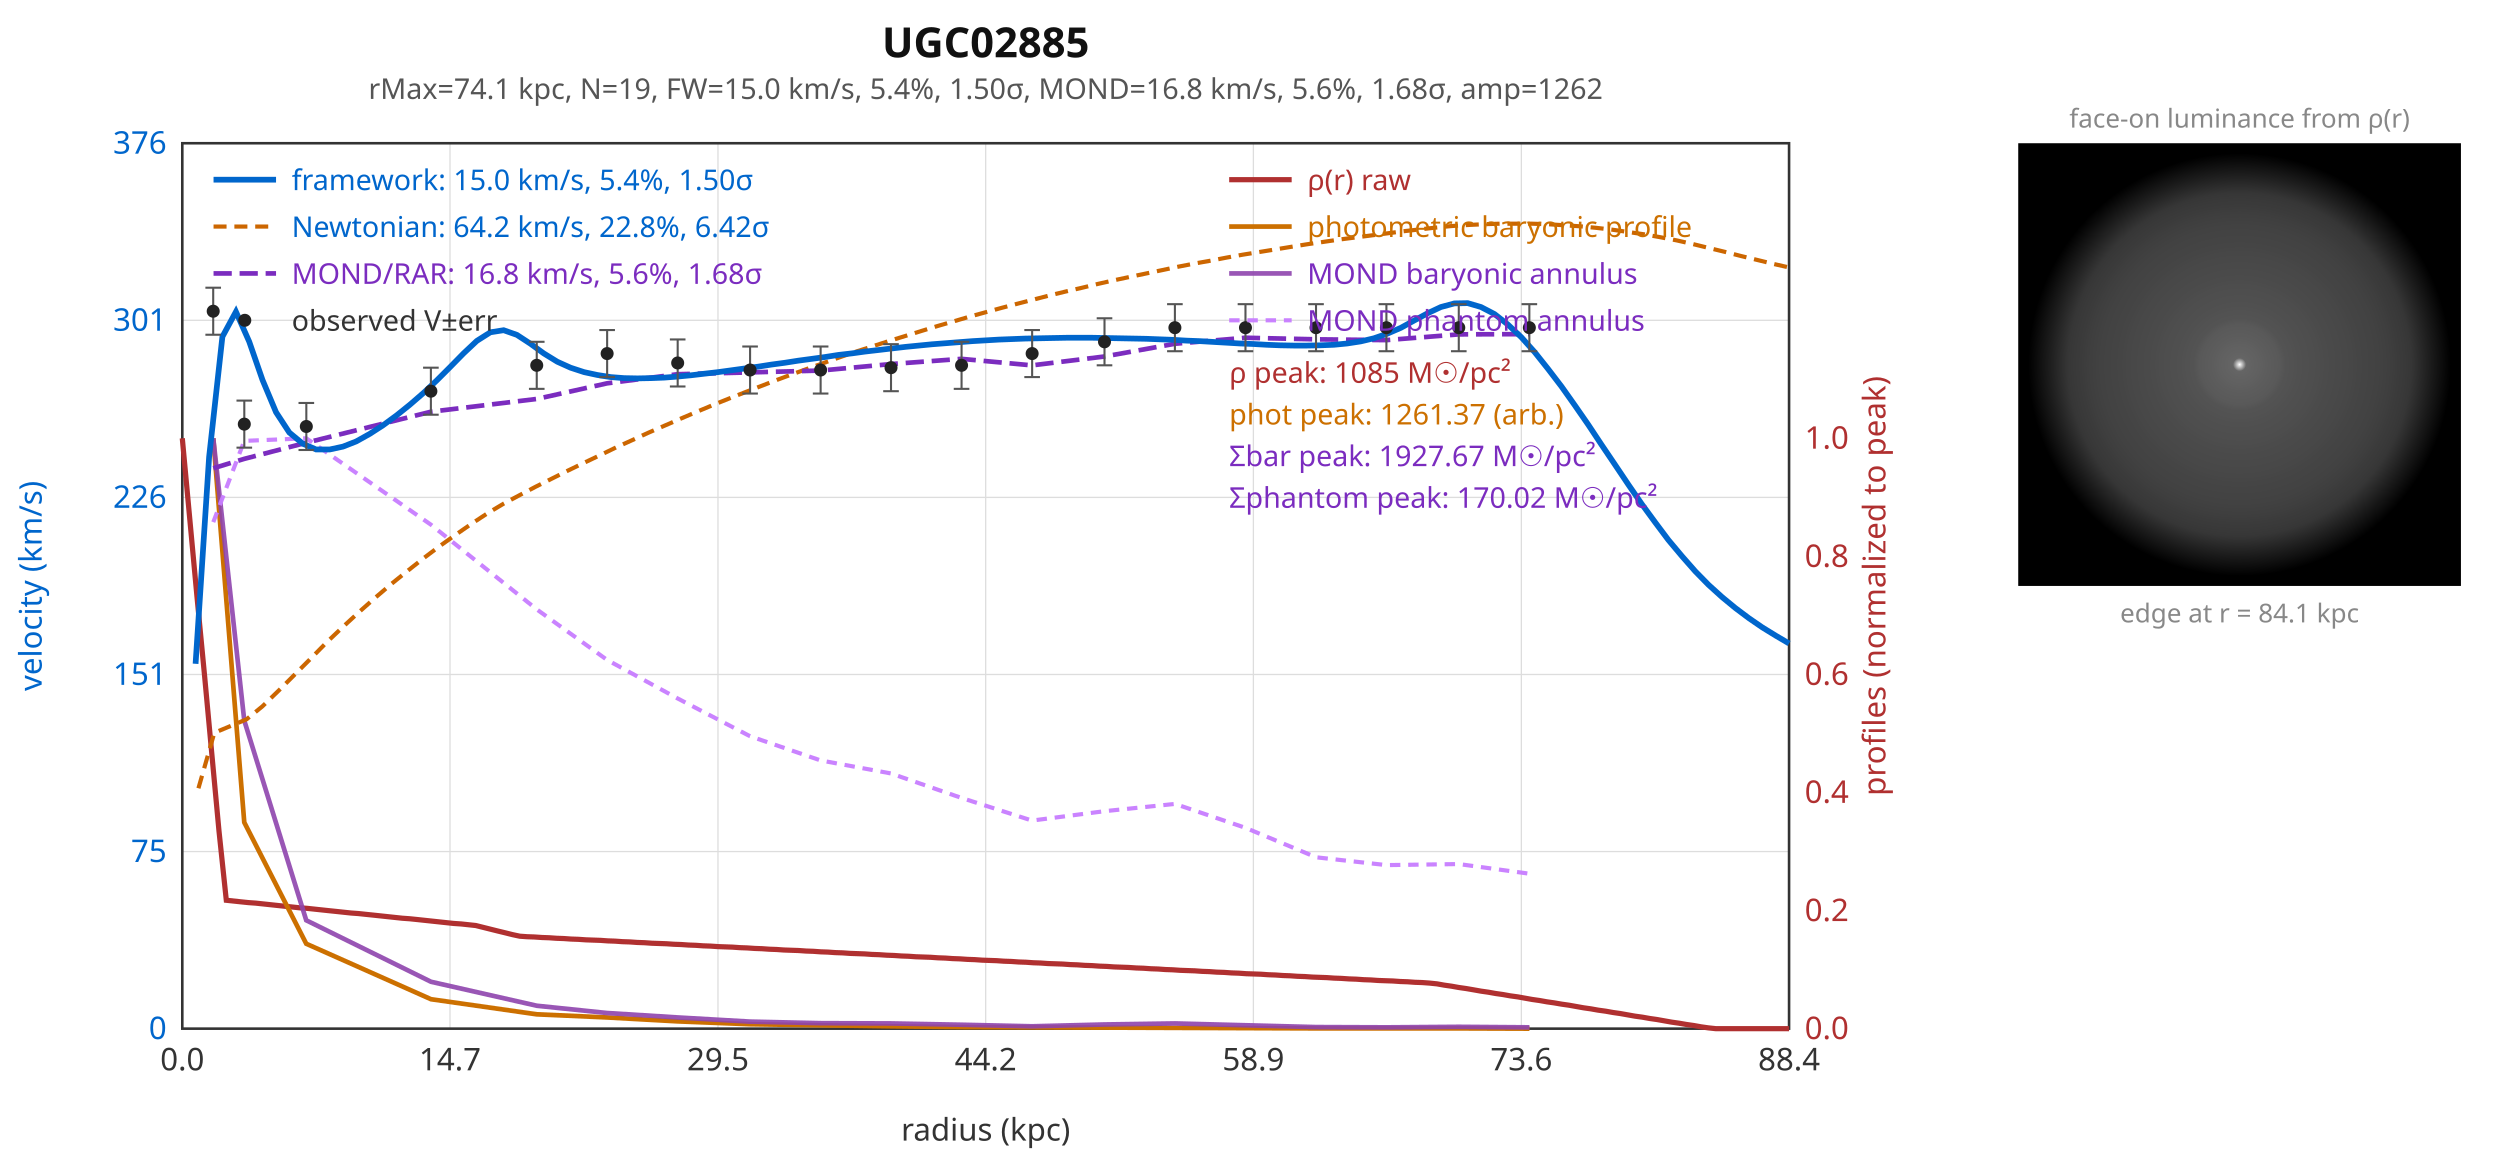
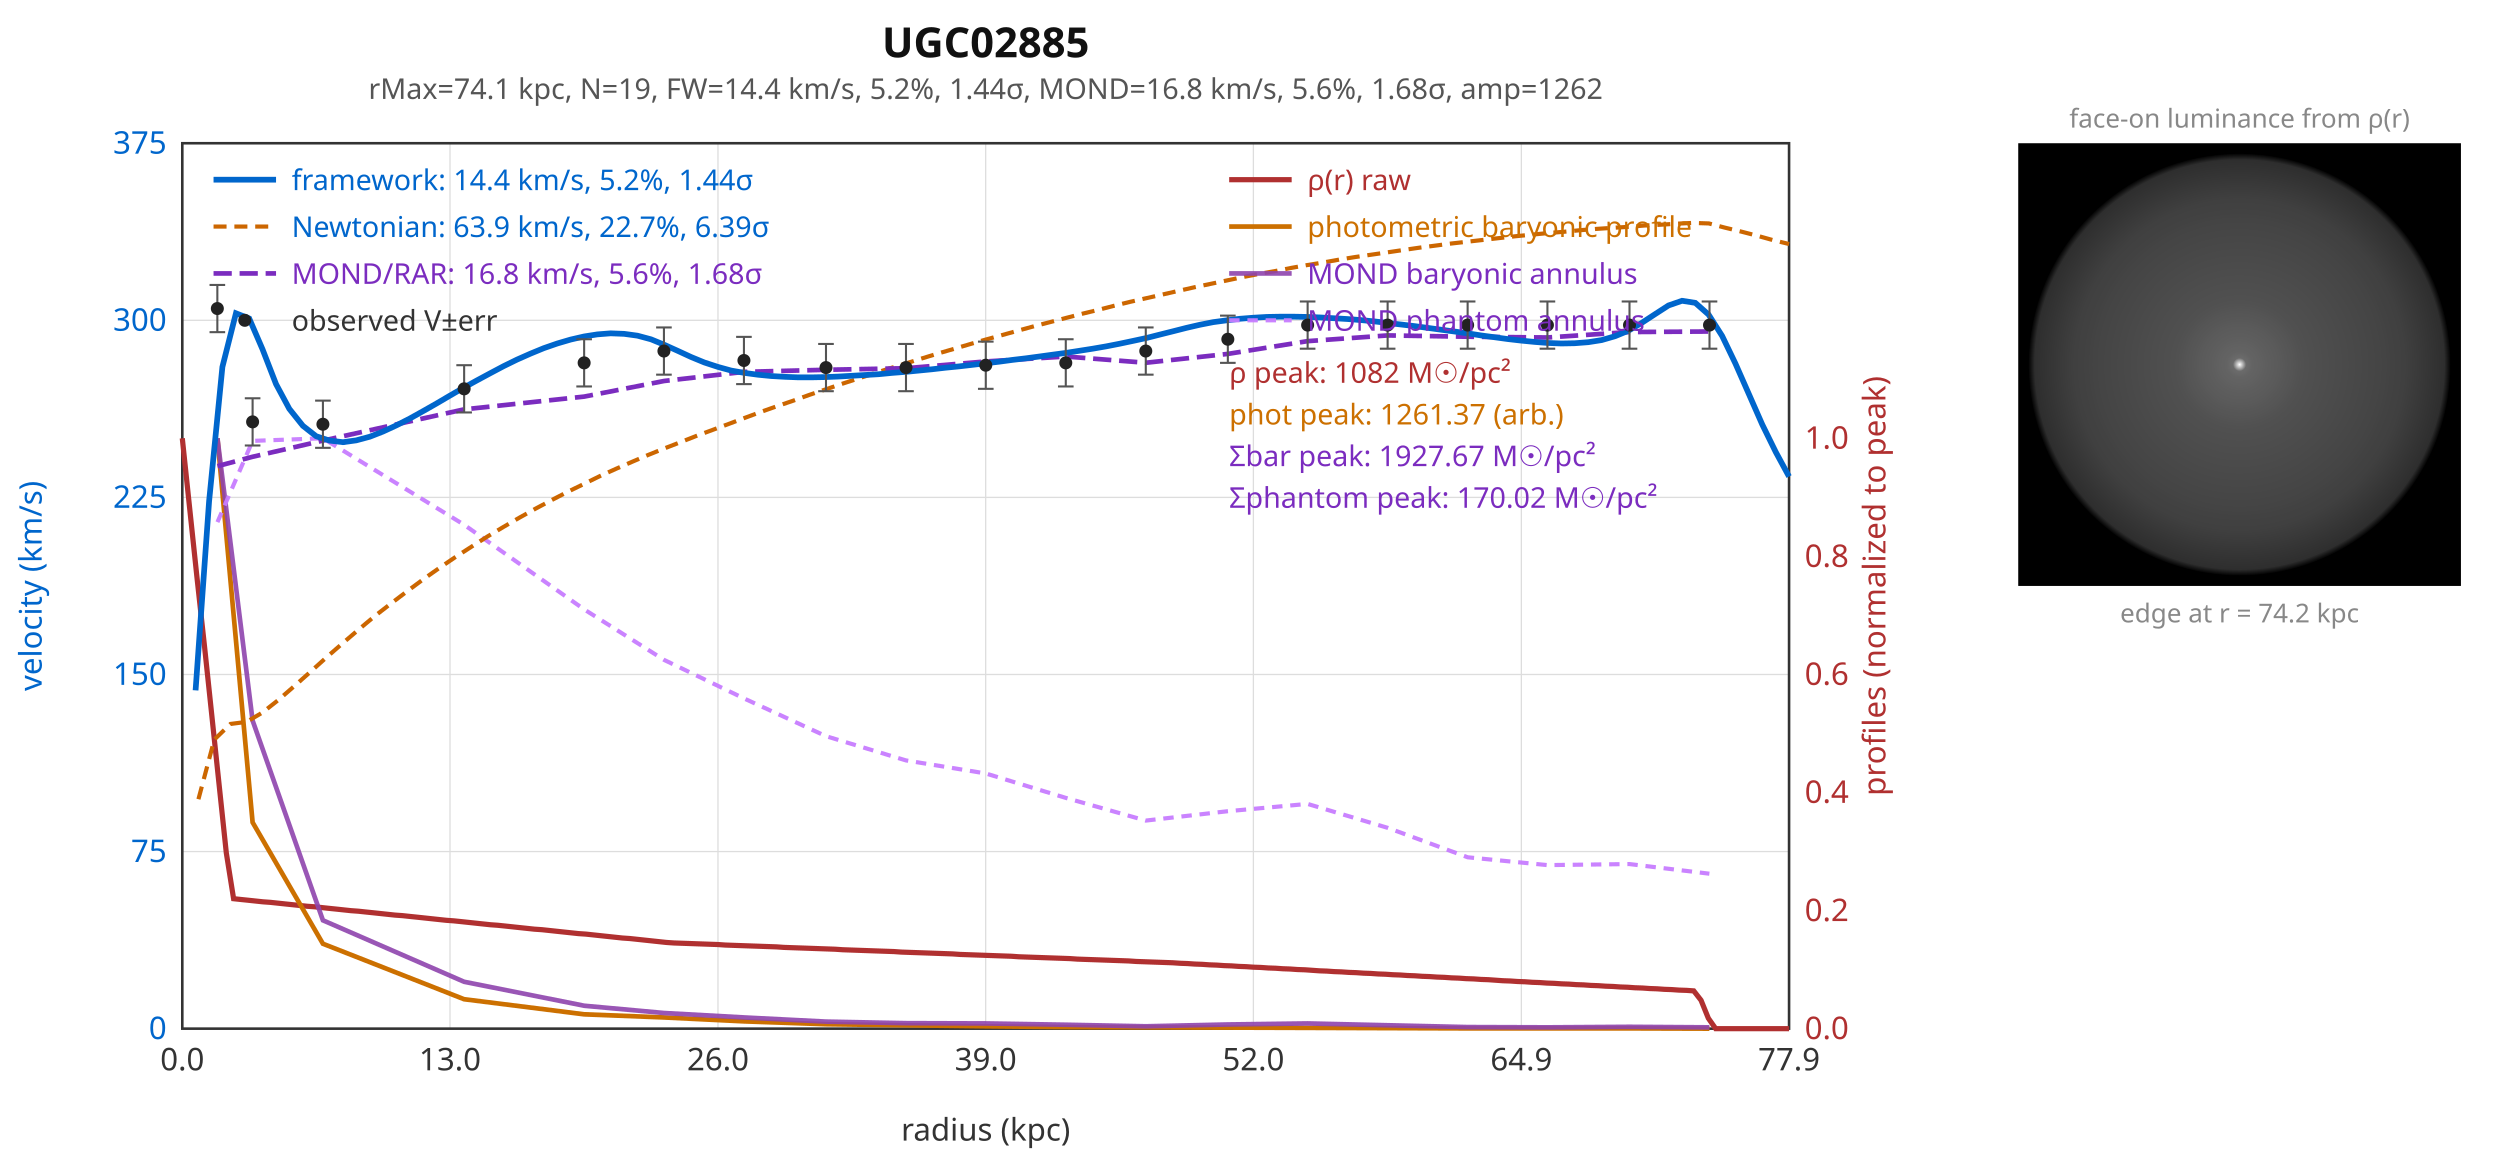
<svg xmlns="http://www.w3.org/2000/svg" viewBox="0 0 960 450" width="960" height="450" font-family="sans-serif" font-size="12">
  <style>
  .ax { stroke: #333; stroke-width: 1; fill: none; }
  .grid { stroke: #ddd; stroke-width: 0.5; fill: none; }
  .lbl { fill: #333; }
  .lbl-l { fill: #0066cc; }
  .lbl-r { fill: #b03030; }
  .obs { fill: #222; }
  .err { stroke: #555; stroke-width: 0.8; fill: none; }
  .fw { stroke: #0066cc; stroke-width: 2.2; fill: none; }
  .nt { stroke: #cc6600; stroke-width: 1.6; fill: none; stroke-dasharray: 5,3; }
  .mond { stroke: #7b2cbf; stroke-width: 1.8; fill: none; stroke-dasharray: 7,3; }
  .lbl-p { fill: #cc7000; }
  .lbl-m { fill: #7b2cbf; }
  .rho { stroke: #b03030; stroke-width: 2.0; fill: none; }
  .phot { stroke: #cc7000; stroke-width: 1.8; fill: none; }
  .mbar { stroke: #8e44ad; stroke-width: 1.8; fill: none; opacity: 0.9; }
  .mph { stroke: #c77dff; stroke-width: 1.6; fill: none; stroke-dasharray: 4,3; opacity: 0.95; }
  .title { fill: #111; font-size: 16px; font-weight: 600; }
  .subtitle { fill: #555; font-size: 11px; }
  .preview-bg { fill: #000; }
  .preview-lbl { fill: #888; font-size: 10px; }
  .legend { font-size: 11px; }
</style>
  <text x="378.5" y="22" text-anchor="middle" class="title">UGC02885</text>
-   <text x="378.5" y="38" text-anchor="middle" class="subtitle">rMax=74.1 kpc, N=19, FW=15.0 km/s, 5.4%, 1.50σ, MOND=16.8 km/s, 5.6%, 1.68σ, amp=1262</text>
+   <text x="378.5" y="38" text-anchor="middle" class="subtitle">rMax=74.1 kpc, N=19, FW=14.4 km/s, 5.2%, 1.44σ, MOND=16.8 km/s, 5.6%, 1.68σ, amp=1262</text>
  <line x1="70" y1="395.0" x2="687" y2="395.0" class="grid" />
  <text x="64" y="399.0" text-anchor="end" class="lbl-l">0</text>
  <line x1="70" y1="327.0" x2="687" y2="327.0" class="grid" />
  <text x="64" y="331.0" text-anchor="end" class="lbl-l">75</text>
  <line x1="70" y1="259.0" x2="687" y2="259.0" class="grid" />
-   <text x="64" y="263.0" text-anchor="end" class="lbl-l">151</text>
+   <text x="64" y="263.0" text-anchor="end" class="lbl-l">150</text>
  <line x1="70" y1="191.0" x2="687" y2="191.0" class="grid" />
-   <text x="64" y="195.0" text-anchor="end" class="lbl-l">226</text>
+   <text x="64" y="195.0" text-anchor="end" class="lbl-l">225</text>
  <line x1="70" y1="123.0" x2="687" y2="123.0" class="grid" />
-   <text x="64" y="127.0" text-anchor="end" class="lbl-l">301</text>
+   <text x="64" y="127.0" text-anchor="end" class="lbl-l">300</text>
  <line x1="70" y1="55.0" x2="687" y2="55.0" class="grid" />
-   <text x="64" y="59.0" text-anchor="end" class="lbl-l">376</text>
+   <text x="64" y="59.0" text-anchor="end" class="lbl-l">375</text>
  <text x="693" y="399.0" text-anchor="start" class="lbl-r">0.0</text>
  <text x="693" y="353.7" text-anchor="start" class="lbl-r">0.2</text>
  <text x="693" y="308.3" text-anchor="start" class="lbl-r">0.4</text>
  <text x="693" y="263.0" text-anchor="start" class="lbl-r">0.6</text>
  <text x="693" y="217.7" text-anchor="start" class="lbl-r">0.8</text>
  <text x="693" y="172.3" text-anchor="start" class="lbl-r">1.0</text>
  <line x1="70.0" y1="55" x2="70.0" y2="395" class="grid" />
  <text x="70.0" y="411" text-anchor="middle" class="lbl">0.0</text>
  <line x1="172.8" y1="55" x2="172.8" y2="395" class="grid" />
-   <text x="172.8" y="411" text-anchor="middle" class="lbl">14.7</text>
+   <text x="172.8" y="411" text-anchor="middle" class="lbl">13.0</text>
  <line x1="275.7" y1="55" x2="275.7" y2="395" class="grid" />
-   <text x="275.7" y="411" text-anchor="middle" class="lbl">29.5</text>
+   <text x="275.7" y="411" text-anchor="middle" class="lbl">26.0</text>
  <line x1="378.5" y1="55" x2="378.5" y2="395" class="grid" />
-   <text x="378.5" y="411" text-anchor="middle" class="lbl">44.2</text>
+   <text x="378.5" y="411" text-anchor="middle" class="lbl">39.0</text>
  <line x1="481.3" y1="55" x2="481.3" y2="395" class="grid" />
-   <text x="481.3" y="411" text-anchor="middle" class="lbl">58.9</text>
+   <text x="481.3" y="411" text-anchor="middle" class="lbl">52.0</text>
  <line x1="584.2" y1="55" x2="584.2" y2="395" class="grid" />
-   <text x="584.2" y="411" text-anchor="middle" class="lbl">73.6</text>
+   <text x="584.2" y="411" text-anchor="middle" class="lbl">64.9</text>
  <line x1="687.0" y1="55" x2="687.0" y2="395" class="grid" />
-   <text x="687.0" y="411" text-anchor="middle" class="lbl">88.4</text>
+   <text x="687.0" y="411" text-anchor="middle" class="lbl">77.9</text>
  <text x="378.5" y="438" text-anchor="middle" class="lbl">radius (kpc)</text>
  <text x="16" y="225" text-anchor="middle" class="lbl-l" transform="rotate(-90, 16, 225)">velocity (km/s)</text>
  <text x="724" y="225" text-anchor="middle" class="lbl-r" transform="rotate(-90, 724, 225)">profiles (normalized to peak)</text>
  <rect x="70" y="55" width="617" height="340" class="ax" />
-   <path d="M 70.0,168.3 L 72.8,198.5 L 75.6,228.7 L 78.5,258.9 L 81.3,289.1 L 84.1,319.2 L 86.9,345.7 L 89.7,346.0 L 92.5,346.3 L 95.4,346.6 L 98.2,346.8 L 101.0,347.1 L 103.8,347.4 L 106.6,347.7 L 109.4,348.0 L 112.3,348.3 L 115.1,348.6 L 117.9,348.8 L 120.7,349.1 L 123.5,349.4 L 126.3,349.7 L 129.2,350.0 L 132.0,350.3 L 134.8,350.6 L 137.6,350.8 L 140.4,351.1 L 143.3,351.4 L 146.1,351.7 L 148.9,352.0 L 151.7,352.3 L 154.5,352.6 L 157.3,352.8 L 160.2,353.1 L 163.0,353.4 L 165.8,353.7 L 168.6,354.0 L 171.4,354.3 L 174.2,354.6 L 177.1,354.8 L 179.9,355.1 L 182.7,355.4 L 185.5,356.1 L 188.3,356.8 L 191.1,357.5 L 194.0,358.2 L 196.8,358.9 L 199.6,359.5 L 202.4,359.7 L 205.2,359.8 L 208.1,360.0 L 210.9,360.1 L 213.7,360.3 L 216.5,360.4 L 219.3,360.6 L 222.1,360.7 L 225.0,360.9 L 227.8,361.0 L 230.6,361.1 L 233.4,361.3 L 236.2,361.4 L 239.0,361.6 L 241.9,361.7 L 244.7,361.9 L 247.5,362.0 L 250.3,362.2 L 253.1,362.3 L 255.9,362.4 L 258.8,362.6 L 261.6,362.7 L 264.4,362.9 L 267.2,363.0 L 270.0,363.2 L 272.8,363.3 L 275.7,363.5 L 278.5,363.6 L 281.3,363.7 L 284.1,363.9 L 286.9,364.0 L 289.8,364.2 L 292.6,364.3 L 295.4,364.5 L 298.2,364.6 L 301.0,364.8 L 303.8,364.9 L 306.7,365.0 L 309.5,365.2 L 312.3,365.3 L 315.1,365.5 L 317.9,365.6 L 320.7,365.8 L 323.6,365.9 L 326.4,366.1 L 329.2,366.2 L 332.0,366.3 L 334.8,366.5 L 337.6,366.6 L 340.5,366.8 L 343.3,366.9 L 346.1,367.1 L 348.9,367.2 L 351.7,367.4 L 354.6,367.5 L 357.4,367.6 L 360.2,367.8 L 363.0,367.9 L 365.8,368.1 L 368.6,368.2 L 371.5,368.4 L 374.3,368.5 L 377.1,368.7 L 379.9,368.8 L 382.7,368.9 L 385.5,369.1 L 388.4,369.2 L 391.2,369.4 L 394.0,369.5 L 396.8,369.7 L 399.6,369.8 L 402.4,370.0 L 405.3,370.1 L 408.1,370.2 L 410.9,370.4 L 413.7,370.5 L 416.5,370.7 L 419.4,370.8 L 422.2,371.0 L 425.0,371.1 L 427.8,371.3 L 430.6,371.4 L 433.4,371.5 L 436.3,371.7 L 439.1,371.8 L 441.9,372.0 L 444.7,372.1 L 447.5,372.3 L 450.3,372.4 L 453.2,372.6 L 456.0,372.7 L 458.8,372.8 L 461.6,373.0 L 464.4,373.1 L 467.2,373.3 L 470.1,373.4 L 472.9,373.6 L 475.7,373.7 L 478.5,373.9 L 481.3,374.0 L 484.2,374.1 L 487.0,374.3 L 489.8,374.4 L 492.6,374.6 L 495.4,374.7 L 498.2,374.9 L 501.1,375.0 L 503.9,375.2 L 506.7,375.3 L 509.5,375.4 L 512.3,375.6 L 515.1,375.7 L 518.0,375.9 L 520.8,376.0 L 523.6,376.2 L 526.4,376.3 L 529.2,376.5 L 532.0,376.6 L 534.9,376.7 L 537.7,376.9 L 540.5,377.0 L 543.3,377.2 L 546.1,377.3 L 548.9,377.5 L 551.8,377.8 L 554.6,378.3 L 557.4,378.7 L 560.2,379.2 L 563.0,379.6 L 565.9,380.1 L 568.7,380.6 L 571.5,381.0 L 574.3,381.5 L 577.1,381.9 L 579.9,382.4 L 582.8,382.8 L 585.6,383.3 L 588.4,383.8 L 591.2,384.2 L 594.0,384.7 L 596.8,385.1 L 599.7,385.6 L 602.5,386.0 L 605.3,386.5 L 608.1,387.0 L 610.9,387.4 L 613.7,387.9 L 616.6,388.3 L 619.4,388.8 L 622.2,389.2 L 625.0,389.7 L 627.8,390.2 L 630.7,390.6 L 633.5,391.1 L 636.3,391.5 L 639.1,392.0 L 641.9,392.5 L 644.7,392.9 L 647.6,393.4 L 650.4,393.8 L 653.2,394.3 L 656.0,394.7 L 658.8,395.0 L 661.6,395.0 L 664.5,395.0 L 667.3,395.0 L 670.1,395.0 L 672.9,395.0 L 675.7,395.0 L 678.5,395.0 L 681.4,395.0 L 684.2,395.0 L 687.0,395.0" class="rho" />
-   <path d="M 81.9,168.3 L 93.8,315.8 L 117.6,362.4 L 165.5,383.7 L 206.1,389.5 L 233.1,390.7 L 260.2,392.2 L 288.0,393.3 L 315.1,393.7 L 342.1,394.1 L 369.2,394.4 L 396.3,394.5 L 424.1,394.6 L 451.2,394.7 L 478.3,394.8 L 505.4,394.9 L 532.4,394.9 L 560.2,394.9 L 587.3,395.0" class="phot" />
-   <path d="M 81.9,168.3 L 93.8,276.7 L 117.6,353.4 L 165.5,377.0 L 206.1,386.2 L 233.1,389.0 L 260.2,390.7 L 288.0,392.3 L 315.1,392.9 L 342.1,393.0 L 369.2,393.5 L 396.3,394.1 L 424.1,393.4 L 451.2,393.0 L 478.3,393.7 L 505.4,394.4 L 532.4,394.5 L 560.2,394.3 L 587.3,394.5" class="mbar" />
-   <path d="M 81.9,200.5 L 93.8,169.3 L 117.6,168.3 L 165.5,201.5 L 206.1,234.0 L 233.1,253.4 L 260.2,268.2 L 288.0,282.7 L 315.1,292.0 L 342.1,297.0 L 369.2,306.4 L 396.3,315.1 L 424.1,311.5 L 451.2,308.7 L 478.3,317.9 L 505.4,329.2 L 532.4,332.2 L 560.2,331.8 L 587.3,335.5" class="mph" />
-   <path d="M 76.2,302.7 L 82.3,281.4 L 88.5,278.8 L 94.7,276.2 L 100.8,271.2 L 107.0,265.2 L 113.2,259.0 L 119.4,252.8 L 125.5,246.6 L 131.7,240.7 L 137.9,235.0 L 144.0,229.6 L 150.2,224.3 L 156.4,219.3 L 162.6,214.4 L 168.7,209.8 L 174.9,205.4 L 181.1,201.1 L 187.2,197.1 L 193.4,193.4 L 199.6,190.1 L 205.7,186.9 L 211.9,183.8 L 218.1,180.7 L 224.3,177.7 L 230.4,174.8 L 236.6,171.8 L 242.8,169.0 L 248.9,166.2 L 255.1,163.5 L 261.3,160.8 L 267.4,158.2 L 273.6,155.6 L 279.8,153.1 L 285.9,150.7 L 292.1,148.3 L 298.3,145.9 L 304.5,143.6 L 310.6,141.4 L 316.8,139.2 L 323.0,137.0 L 329.1,134.9 L 335.3,132.9 L 341.5,130.9 L 347.7,129.0 L 353.8,127.1 L 360.0,125.2 L 366.2,123.4 L 372.3,121.6 L 378.5,119.9 L 384.7,118.2 L 390.8,116.6 L 397.0,115.0 L 403.2,113.4 L 409.4,111.9 L 415.5,110.5 L 421.7,109.0 L 427.9,107.6 L 434.0,106.3 L 440.2,105.0 L 446.4,103.7 L 452.5,102.4 L 458.7,101.2 L 464.9,100.1 L 471.1,98.9 L 477.2,97.8 L 483.4,96.8 L 489.6,95.8 L 495.7,94.8 L 501.9,93.8 L 508.1,92.9 L 514.2,92.0 L 520.4,91.2 L 526.6,90.4 L 532.8,89.6 L 538.9,88.8 L 545.1,88.1 L 551.3,87.4 L 557.4,86.8 L 563.6,86.4 L 569.8,86.1 L 575.9,85.9 L 582.1,85.9 L 588.3,85.9 L 594.4,86.1 L 600.6,86.5 L 606.8,86.9 L 613.0,87.5 L 619.1,88.2 L 625.3,89.1 L 631.5,90.0 L 637.6,91.1 L 643.8,92.3 L 650.0,93.7 L 656.1,95.2 L 662.3,96.7 L 668.5,98.3 L 674.7,99.8 L 680.8,101.3 L 687.0,102.7" class="nt" />
-   <path d="M 81.9,179.8 L 93.8,176.2 L 117.6,170.0 L 165.5,158.1 L 206.1,153.2 L 233.1,147.2 L 260.2,143.7 L 288.0,143.0 L 315.1,142.3 L 342.1,139.8 L 369.2,137.8 L 396.3,140.3 L 424.1,136.9 L 451.2,132.0 L 478.3,129.7 L 505.4,130.3 L 532.4,130.6 L 560.2,128.4 L 587.3,128.3" class="mond" />
-   <path d="M 75.1,254.9 L 80.3,175.5 L 85.4,129.3 L 90.6,119.7 L 95.7,131.2 L 100.8,145.9 L 106.0,158.3 L 111.1,166.1 L 116.3,170.4 L 121.4,172.6 L 126.6,172.6 L 131.7,171.5 L 136.8,169.5 L 142.0,166.6 L 147.1,163.3 L 152.3,159.5 L 157.4,155.4 L 162.6,150.9 L 167.7,146.1 L 172.8,141.0 L 178.0,135.7 L 183.1,130.9 L 188.3,127.6 L 193.4,126.8 L 198.5,128.6 L 203.7,132.0 L 208.8,135.7 L 214.0,138.9 L 219.1,141.2 L 224.3,142.9 L 229.4,144.0 L 234.5,144.8 L 239.7,145.2 L 244.8,145.3 L 250.0,145.2 L 255.1,145.0 L 260.2,144.6 L 265.4,144.1 L 270.5,143.5 L 275.7,142.9 L 280.8,142.2 L 285.9,141.5 L 291.1,140.8 L 296.2,140.0 L 301.4,139.3 L 306.5,138.5 L 311.7,137.8 L 316.8,137.1 L 321.9,136.3 L 327.1,135.7 L 332.2,135.0 L 337.4,134.4 L 342.5,133.8 L 347.7,133.2 L 352.8,132.7 L 357.9,132.2 L 363.1,131.8 L 368.2,131.4 L 373.4,131.0 L 378.5,130.7 L 383.6,130.4 L 388.8,130.2 L 393.9,130.0 L 399.1,129.9 L 404.2,129.8 L 409.4,129.7 L 414.5,129.7 L 419.6,129.7 L 424.8,129.8 L 429.9,129.9 L 435.1,130.0 L 440.2,130.1 L 445.3,130.3 L 450.5,130.5 L 455.6,130.8 L 460.8,131.0 L 465.9,131.3 L 471.1,131.6 L 476.2,131.9 L 481.3,132.1 L 486.5,132.4 L 491.6,132.6 L 496.8,132.7 L 501.9,132.7 L 507.0,132.6 L 512.2,132.4 L 517.3,131.9 L 522.5,131.1 L 527.6,129.9 L 532.8,128.1 L 537.9,125.9 L 543.0,123.1 L 548.2,120.3 L 553.3,117.9 L 558.5,116.5 L 563.6,116.4 L 568.7,117.9 L 573.9,120.6 L 579.0,124.6 L 584.2,129.5 L 589.3,135.2 L 594.4,141.6 L 599.6,148.4 L 604.7,155.6 L 609.9,163.1 L 615.0,170.8 L 620.2,178.5 L 625.3,186.1 L 630.4,193.5 L 635.6,200.6 L 640.7,207.4 L 645.9,213.6 L 651.0,219.4 L 656.1,224.6 L 661.3,229.3 L 666.4,233.5 L 671.6,237.4 L 676.7,240.9 L 681.9,244.1 L 687.0,247.1" class="fw" />
-   <line x1="81.87" y1="110.48" x2="81.87" y2="128.54" class="err" />
-   <line x1="78.87" y1="110.48" x2="84.87" y2="110.48" class="err" />
-   <line x1="78.87" y1="128.54" x2="84.87" y2="128.54" class="err" />
-   <circle cx="81.87" cy="119.51" r="2.5" class="obs" />
-   <line x1="93.81" y1="153.83" x2="93.81" y2="171.90" class="err" />
-   <line x1="90.81" y1="153.83" x2="96.81" y2="153.83" class="err" />
-   <line x1="90.81" y1="171.90" x2="96.81" y2="171.90" class="err" />
-   <circle cx="93.81" cy="162.87" r="2.5" class="obs" />
-   <line x1="117.63" y1="154.74" x2="117.63" y2="172.80" class="err" />
-   <line x1="114.63" y1="154.74" x2="120.63" y2="154.74" class="err" />
-   <line x1="114.63" y1="172.80" x2="120.63" y2="172.80" class="err" />
-   <circle cx="117.63" cy="163.77" r="2.5" class="obs" />
-   <line x1="165.46" y1="141.19" x2="165.46" y2="159.25" class="err" />
-   <line x1="162.46" y1="141.19" x2="168.46" y2="141.19" class="err" />
-   <line x1="162.46" y1="159.25" x2="168.46" y2="159.25" class="err" />
-   <circle cx="165.46" cy="150.22" r="2.5" class="obs" />
-   <line x1="206.11" y1="131.25" x2="206.11" y2="149.32" class="err" />
-   <line x1="203.11" y1="131.25" x2="209.11" y2="131.25" class="err" />
-   <line x1="203.11" y1="149.32" x2="209.11" y2="149.32" class="err" />
-   <circle cx="206.11" cy="140.28" r="2.5" class="obs" />
-   <line x1="233.14" y1="126.74" x2="233.14" y2="144.80" class="err" />
-   <line x1="230.14" y1="126.74" x2="236.14" y2="126.74" class="err" />
-   <line x1="230.14" y1="144.80" x2="236.14" y2="144.80" class="err" />
-   <circle cx="233.14" cy="135.77" r="2.5" class="obs" />
-   <line x1="260.23" y1="130.35" x2="260.23" y2="148.41" class="err" />
-   <line x1="257.23" y1="130.35" x2="263.23" y2="130.35" class="err" />
-   <line x1="257.23" y1="148.41" x2="263.23" y2="148.41" class="err" />
-   <circle cx="260.23" cy="139.38" r="2.5" class="obs" />
-   <line x1="288.03" y1="133.06" x2="288.03" y2="151.12" class="err" />
-   <line x1="285.03" y1="133.06" x2="291.03" y2="133.06" class="err" />
-   <line x1="285.03" y1="151.12" x2="291.03" y2="151.12" class="err" />
-   <circle cx="288.03" cy="142.09" r="2.5" class="obs" />
-   <line x1="315.12" y1="133.06" x2="315.12" y2="151.12" class="err" />
-   <line x1="312.12" y1="133.06" x2="318.12" y2="133.06" class="err" />
-   <line x1="312.12" y1="151.12" x2="318.12" y2="151.12" class="err" />
-   <circle cx="315.12" cy="142.09" r="2.5" class="obs" />
-   <line x1="342.15" y1="132.16" x2="342.15" y2="150.22" class="err" />
-   <line x1="339.15" y1="132.16" x2="345.15" y2="132.16" class="err" />
-   <line x1="339.15" y1="150.22" x2="345.15" y2="150.22" class="err" />
-   <circle cx="342.15" cy="141.19" r="2.5" class="obs" />
-   <line x1="369.24" y1="131.25" x2="369.24" y2="149.32" class="err" />
-   <line x1="366.24" y1="131.25" x2="372.24" y2="131.25" class="err" />
-   <line x1="366.24" y1="149.32" x2="372.24" y2="149.32" class="err" />
-   <circle cx="369.24" cy="140.28" r="2.5" class="obs" />
-   <line x1="396.34" y1="126.74" x2="396.34" y2="144.80" class="err" />
-   <line x1="393.34" y1="126.74" x2="399.34" y2="126.74" class="err" />
-   <line x1="393.34" y1="144.80" x2="399.34" y2="144.80" class="err" />
-   <circle cx="396.34" cy="135.77" r="2.5" class="obs" />
-   <line x1="424.13" y1="122.22" x2="424.13" y2="140.28" class="err" />
-   <line x1="421.13" y1="122.22" x2="427.13" y2="122.22" class="err" />
-   <line x1="421.13" y1="140.28" x2="427.13" y2="140.28" class="err" />
-   <circle cx="424.13" cy="131.25" r="2.5" class="obs" />
-   <line x1="451.16" y1="116.80" x2="451.16" y2="134.87" class="err" />
-   <line x1="448.16" y1="116.80" x2="454.16" y2="116.80" class="err" />
-   <line x1="448.16" y1="134.87" x2="454.16" y2="134.87" class="err" />
-   <circle cx="451.16" cy="125.83" r="2.5" class="obs" />
-   <line x1="478.26" y1="116.80" x2="478.26" y2="134.87" class="err" />
-   <line x1="475.26" y1="116.80" x2="481.26" y2="116.80" class="err" />
-   <line x1="475.26" y1="134.87" x2="481.26" y2="134.87" class="err" />
-   <circle cx="478.26" cy="125.83" r="2.5" class="obs" />
-   <line x1="505.35" y1="116.80" x2="505.35" y2="134.87" class="err" />
-   <line x1="502.35" y1="116.80" x2="508.35" y2="116.80" class="err" />
-   <line x1="502.35" y1="134.87" x2="508.35" y2="134.87" class="err" />
-   <circle cx="505.35" cy="125.83" r="2.5" class="obs" />
-   <line x1="532.38" y1="116.80" x2="532.38" y2="134.87" class="err" />
-   <line x1="529.38" y1="116.80" x2="535.38" y2="116.80" class="err" />
-   <line x1="529.38" y1="134.87" x2="535.38" y2="134.87" class="err" />
-   <circle cx="532.38" cy="125.83" r="2.5" class="obs" />
-   <line x1="560.17" y1="116.80" x2="560.17" y2="134.87" class="err" />
-   <line x1="557.17" y1="116.80" x2="563.17" y2="116.80" class="err" />
-   <line x1="557.17" y1="134.87" x2="563.17" y2="134.87" class="err" />
-   <circle cx="560.17" cy="125.83" r="2.5" class="obs" />
-   <line x1="587.27" y1="116.80" x2="587.27" y2="134.87" class="err" />
-   <line x1="584.27" y1="116.80" x2="590.27" y2="116.80" class="err" />
-   <line x1="584.27" y1="134.87" x2="590.27" y2="134.87" class="err" />
-   <circle cx="587.27" cy="125.83" r="2.5" class="obs" />
+   <path d="M 70.0,168.3 L 72.8,194.9 L 75.6,221.4 L 78.5,247.9 L 81.3,274.4 L 84.1,301.0 L 86.9,327.5 L 89.7,345.1 L 92.5,345.4 L 95.4,345.7 L 98.2,346.0 L 101.0,346.3 L 103.8,346.5 L 106.6,346.8 L 109.4,347.1 L 112.3,347.4 L 115.1,347.7 L 117.9,348.0 L 120.7,348.2 L 123.5,348.5 L 126.3,348.8 L 129.2,349.1 L 132.0,349.4 L 134.8,349.7 L 137.6,349.9 L 140.4,350.2 L 143.3,350.5 L 146.1,350.8 L 148.9,351.1 L 151.7,351.4 L 154.5,351.6 L 157.3,351.9 L 160.2,352.2 L 163.0,352.5 L 165.8,352.8 L 168.6,353.1 L 171.4,353.4 L 174.2,353.6 L 177.1,353.9 L 179.9,354.2 L 182.7,354.5 L 185.5,354.8 L 188.3,355.1 L 191.1,355.3 L 194.0,355.6 L 196.8,355.9 L 199.6,356.2 L 202.4,356.5 L 205.2,356.8 L 208.1,357.0 L 210.9,357.3 L 213.7,357.6 L 216.5,357.9 L 219.3,358.2 L 222.1,358.5 L 225.0,358.7 L 227.8,359.0 L 230.6,359.3 L 233.4,359.6 L 236.2,359.9 L 239.0,360.2 L 241.9,360.4 L 244.7,360.7 L 247.5,361.0 L 250.3,361.3 L 253.1,361.6 L 255.9,361.9 L 258.8,362.1 L 261.6,362.2 L 264.4,362.3 L 267.2,362.4 L 270.0,362.5 L 272.8,362.6 L 275.7,362.7 L 278.5,362.9 L 281.3,363.0 L 284.1,363.1 L 286.9,363.2 L 289.8,363.3 L 292.6,363.4 L 295.4,363.5 L 298.2,363.6 L 301.0,363.8 L 303.8,363.9 L 306.7,364.0 L 309.5,364.1 L 312.3,364.2 L 315.1,364.3 L 317.9,364.4 L 320.7,364.5 L 323.6,364.7 L 326.4,364.8 L 329.2,364.9 L 332.0,365.0 L 334.8,365.1 L 337.6,365.2 L 340.5,365.3 L 343.3,365.4 L 346.1,365.6 L 348.9,365.7 L 351.7,365.8 L 354.6,365.9 L 357.4,366.0 L 360.2,366.1 L 363.0,366.2 L 365.8,366.3 L 368.6,366.5 L 371.5,366.6 L 374.3,366.7 L 377.1,366.8 L 379.9,366.9 L 382.7,367.0 L 385.5,367.1 L 388.4,367.2 L 391.2,367.4 L 394.0,367.5 L 396.8,367.6 L 399.6,367.7 L 402.4,367.8 L 405.3,367.9 L 408.1,368.0 L 410.9,368.1 L 413.7,368.3 L 416.5,368.4 L 419.4,368.5 L 422.2,368.6 L 425.0,368.7 L 427.8,368.8 L 430.6,368.9 L 433.4,369.0 L 436.3,369.2 L 439.1,369.3 L 441.9,369.4 L 444.7,369.5 L 447.5,369.6 L 450.3,369.7 L 453.2,369.9 L 456.0,370.0 L 458.8,370.2 L 461.6,370.3 L 464.4,370.5 L 467.2,370.6 L 470.1,370.8 L 472.9,370.9 L 475.7,371.1 L 478.5,371.2 L 481.3,371.4 L 484.2,371.5 L 487.0,371.7 L 489.8,371.8 L 492.6,372.0 L 495.4,372.1 L 498.2,372.3 L 501.1,372.4 L 503.9,372.6 L 506.7,372.8 L 509.5,372.9 L 512.3,373.1 L 515.1,373.2 L 518.0,373.4 L 520.8,373.5 L 523.6,373.7 L 526.4,373.8 L 529.2,374.0 L 532.0,374.1 L 534.9,374.3 L 537.7,374.4 L 540.5,374.6 L 543.3,374.7 L 546.1,374.9 L 548.9,375.0 L 551.8,375.2 L 554.6,375.3 L 557.4,375.5 L 560.2,375.6 L 563.0,375.8 L 565.9,375.9 L 568.7,376.1 L 571.5,376.2 L 574.3,376.4 L 577.1,376.6 L 579.9,376.7 L 582.8,376.9 L 585.6,377.0 L 588.4,377.2 L 591.2,377.3 L 594.0,377.5 L 596.8,377.6 L 599.7,377.8 L 602.5,377.9 L 605.3,378.1 L 608.1,378.2 L 610.9,378.4 L 613.7,378.5 L 616.6,378.7 L 619.4,378.8 L 622.2,379.0 L 625.0,379.1 L 627.8,379.3 L 630.7,379.4 L 633.5,379.6 L 636.3,379.7 L 639.1,379.9 L 641.9,380.0 L 644.7,380.2 L 647.6,380.3 L 650.4,380.5 L 653.2,384.1 L 656.0,391.0 L 658.8,395.0 L 661.6,395.0 L 664.5,395.0 L 667.3,395.0 L 670.1,395.0 L 672.9,395.0 L 675.7,395.0 L 678.5,395.0 L 681.4,395.0 L 684.2,395.0 L 687.0,395.0" class="rho" />
+   <path d="M 83.5,168.3 L 97.0,315.8 L 124.0,362.4 L 178.2,383.7 L 224.3,389.5 L 255.0,390.7 L 285.7,392.2 L 317.2,393.3 L 347.9,393.7 L 378.5,394.1 L 409.3,394.4 L 440.0,394.5 L 471.5,394.6 L 502.1,394.7 L 532.9,394.8 L 563.6,394.9 L 594.2,394.9 L 625.7,394.9 L 656.4,395.0" class="phot" />
+   <path d="M 83.5,168.3 L 97.0,276.7 L 124.0,353.4 L 178.2,377.0 L 224.3,386.2 L 255.0,389.0 L 285.7,390.7 L 317.2,392.3 L 347.9,392.9 L 378.5,393.0 L 409.3,393.5 L 440.0,394.1 L 471.5,393.4 L 502.1,393.0 L 532.9,393.7 L 563.6,394.4 L 594.2,394.5 L 625.7,394.3 L 656.4,394.5" class="mbar" />
+   <path d="M 83.5,200.5 L 97.0,169.3 L 124.0,168.3 L 178.2,201.5 L 224.3,234.0 L 255.0,253.4 L 285.7,268.2 L 317.2,282.7 L 347.9,292.0 L 378.5,297.0 L 409.3,306.4 L 440.0,315.1 L 471.5,311.5 L 502.1,308.7 L 532.9,317.9 L 563.6,329.2 L 594.2,332.2 L 625.7,331.8 L 656.4,335.5" class="mph" />
+   <path d="M 76.2,306.9 L 82.3,284.0 L 88.5,278.0 L 94.7,277.2 L 100.8,273.6 L 107.0,268.7 L 113.2,263.3 L 119.4,257.8 L 125.5,252.3 L 131.7,246.9 L 137.9,241.6 L 144.0,236.5 L 150.2,231.7 L 156.4,227.0 L 162.6,222.4 L 168.7,218.1 L 174.9,213.9 L 181.1,209.9 L 187.2,206.0 L 193.4,202.3 L 199.6,198.7 L 205.7,195.3 L 211.9,192.0 L 218.1,188.8 L 224.3,185.8 L 230.4,182.8 L 236.6,180.0 L 242.8,177.3 L 248.9,174.7 L 255.1,172.2 L 261.3,169.8 L 267.4,167.4 L 273.6,165.1 L 279.8,162.8 L 285.9,160.5 L 292.1,158.2 L 298.3,156.0 L 304.5,153.9 L 310.6,151.7 L 316.8,149.6 L 323.0,147.5 L 329.1,145.5 L 335.3,143.5 L 341.5,141.5 L 347.7,139.6 L 353.8,137.7 L 360.0,135.8 L 366.2,134.0 L 372.3,132.2 L 378.5,130.4 L 384.7,128.7 L 390.8,127.0 L 397.0,125.3 L 403.2,123.7 L 409.3,122.1 L 415.5,120.5 L 421.7,119.0 L 427.9,117.4 L 434.0,115.9 L 440.2,114.5 L 446.4,113.1 L 452.5,111.7 L 458.7,110.3 L 464.9,109.0 L 471.1,107.7 L 477.2,106.4 L 483.4,105.2 L 489.6,104.1 L 495.7,102.9 L 501.9,101.8 L 508.1,100.8 L 514.2,99.7 L 520.4,98.7 L 526.6,97.8 L 532.8,96.9 L 538.9,96.0 L 545.1,95.1 L 551.3,94.3 L 557.4,93.5 L 563.6,92.8 L 569.8,92.1 L 575.9,91.4 L 582.1,90.7 L 588.3,90.1 L 594.4,89.5 L 600.6,89.0 L 606.8,88.4 L 613.0,87.9 L 619.1,87.5 L 625.3,87.1 L 631.5,86.6 L 637.6,86.3 L 643.8,85.9 L 650.0,85.6 L 656.2,85.8 L 662.3,87.4 L 668.5,88.9 L 674.7,90.5 L 680.8,92.2 L 687.0,93.7" class="nt" />
+   <path d="M 83.5,179.0 L 97.0,175.4 L 124.0,169.2 L 178.2,157.2 L 224.3,152.3 L 255.0,146.3 L 285.7,142.8 L 317.2,142.0 L 347.9,141.4 L 378.5,138.8 L 409.3,136.9 L 440.0,139.3 L 471.5,135.9 L 502.1,131.0 L 532.9,128.8 L 563.6,129.3 L 594.2,129.6 L 625.7,127.5 L 656.4,127.3" class="mond" />
+   <path d="M 75.1,265.1 L 80.3,192.4 L 85.4,140.9 L 90.6,120.3 L 95.7,122.3 L 100.8,134.1 L 106.0,147.5 L 111.1,157.0 L 116.3,163.5 L 121.4,167.5 L 126.6,169.2 L 131.7,169.8 L 136.8,169.1 L 142.0,167.7 L 147.1,165.7 L 152.3,163.3 L 157.4,160.7 L 162.6,157.8 L 167.7,154.9 L 172.8,151.9 L 178.0,148.9 L 183.1,146.1 L 188.3,143.3 L 193.4,140.6 L 198.5,138.1 L 203.7,135.8 L 208.8,133.7 L 214.0,131.9 L 219.1,130.4 L 224.3,129.2 L 229.4,128.4 L 234.5,128.0 L 239.7,128.2 L 244.8,128.9 L 250.0,130.3 L 255.1,132.4 L 260.2,134.7 L 265.4,137.1 L 270.5,139.2 L 275.7,140.9 L 280.8,142.3 L 285.9,143.2 L 291.1,143.9 L 296.2,144.4 L 301.4,144.7 L 306.5,144.9 L 311.7,144.9 L 316.8,144.8 L 321.9,144.6 L 327.1,144.3 L 332.2,144.0 L 337.4,143.7 L 342.5,143.2 L 347.7,142.8 L 352.8,142.3 L 357.9,141.8 L 363.1,141.2 L 368.2,140.7 L 373.4,140.1 L 378.5,139.5 L 383.6,138.9 L 388.8,138.2 L 393.9,137.6 L 399.1,136.9 L 404.2,136.2 L 409.4,135.5 L 414.5,134.7 L 419.6,133.9 L 424.8,133.0 L 429.9,132.0 L 435.1,130.9 L 440.2,129.8 L 445.3,128.5 L 450.5,127.2 L 455.6,125.9 L 460.8,124.7 L 465.9,123.7 L 471.1,123.0 L 476.2,122.4 L 481.3,122.0 L 486.5,121.7 L 491.6,121.6 L 496.8,121.6 L 501.9,121.7 L 507.0,121.9 L 512.2,122.2 L 517.3,122.5 L 522.5,122.9 L 527.6,123.4 L 532.8,124.0 L 537.9,124.6 L 543.0,125.2 L 548.2,125.9 L 553.3,126.6 L 558.5,127.3 L 563.6,128.0 L 568.7,128.8 L 573.9,129.5 L 579.0,130.2 L 584.2,130.8 L 589.3,131.3 L 594.4,131.7 L 599.6,131.9 L 604.7,131.8 L 609.9,131.4 L 615.0,130.6 L 620.2,129.1 L 625.3,127.0 L 630.4,124.0 L 635.6,120.6 L 640.7,117.3 L 645.9,115.5 L 651.0,116.3 L 656.1,120.8 L 661.3,129.0 L 666.4,139.6 L 671.6,151.4 L 676.7,163.0 L 681.9,173.6 L 687.0,183.0" class="fw" />
+   <line x1="83.46" y1="109.42" x2="83.46" y2="127.55" class="err" />
+   <line x1="80.46" y1="109.42" x2="86.46" y2="109.42" class="err" />
+   <line x1="80.46" y1="127.55" x2="86.46" y2="127.55" class="err" />
+   <circle cx="83.46" cy="118.48" r="2.5" class="obs" />
+   <line x1="97.00" y1="152.94" x2="97.00" y2="171.07" class="err" />
+   <line x1="94.00" y1="152.94" x2="100.00" y2="152.94" class="err" />
+   <line x1="94.00" y1="171.07" x2="100.00" y2="171.07" class="err" />
+   <circle cx="97.00" cy="162.00" r="2.5" class="obs" />
+   <line x1="124.00" y1="153.84" x2="124.00" y2="171.97" class="err" />
+   <line x1="121.00" y1="153.84" x2="127.00" y2="153.84" class="err" />
+   <line x1="121.00" y1="171.97" x2="127.00" y2="171.97" class="err" />
+   <circle cx="124.00" cy="162.91" r="2.5" class="obs" />
+   <line x1="178.23" y1="140.24" x2="178.23" y2="158.38" class="err" />
+   <line x1="175.23" y1="140.24" x2="181.23" y2="140.24" class="err" />
+   <line x1="175.23" y1="158.38" x2="181.23" y2="158.38" class="err" />
+   <circle cx="178.23" cy="149.31" r="2.5" class="obs" />
+   <line x1="224.31" y1="130.27" x2="224.31" y2="148.40" class="err" />
+   <line x1="221.31" y1="130.27" x2="227.31" y2="130.27" class="err" />
+   <line x1="221.31" y1="148.40" x2="227.31" y2="148.40" class="err" />
+   <circle cx="224.31" cy="139.34" r="2.5" class="obs" />
+   <line x1="254.95" y1="125.74" x2="254.95" y2="143.87" class="err" />
+   <line x1="251.95" y1="125.74" x2="257.95" y2="125.74" class="err" />
+   <line x1="251.95" y1="143.87" x2="257.95" y2="143.87" class="err" />
+   <circle cx="254.95" cy="134.80" r="2.5" class="obs" />
+   <line x1="285.67" y1="129.36" x2="285.67" y2="147.50" class="err" />
+   <line x1="282.67" y1="129.36" x2="288.67" y2="129.36" class="err" />
+   <line x1="282.67" y1="147.50" x2="288.67" y2="147.50" class="err" />
+   <circle cx="285.67" cy="138.43" r="2.5" class="obs" />
+   <line x1="317.18" y1="132.08" x2="317.18" y2="150.22" class="err" />
+   <line x1="314.18" y1="132.08" x2="320.18" y2="132.08" class="err" />
+   <line x1="314.18" y1="150.22" x2="320.18" y2="150.22" class="err" />
+   <circle cx="317.18" cy="141.15" r="2.5" class="obs" />
+   <line x1="347.90" y1="132.08" x2="347.90" y2="150.22" class="err" />
+   <line x1="344.90" y1="132.08" x2="350.90" y2="132.08" class="err" />
+   <line x1="344.90" y1="150.22" x2="350.90" y2="150.22" class="err" />
+   <circle cx="347.90" cy="141.15" r="2.5" class="obs" />
+   <line x1="378.54" y1="131.18" x2="378.54" y2="149.31" class="err" />
+   <line x1="375.54" y1="131.18" x2="381.54" y2="131.18" class="err" />
+   <line x1="375.54" y1="149.31" x2="381.54" y2="149.31" class="err" />
+   <circle cx="378.54" cy="140.24" r="2.5" class="obs" />
+   <line x1="409.26" y1="130.27" x2="409.26" y2="148.40" class="err" />
+   <line x1="406.26" y1="130.27" x2="412.26" y2="130.27" class="err" />
+   <line x1="406.26" y1="148.40" x2="412.26" y2="148.40" class="err" />
+   <circle cx="409.26" cy="139.34" r="2.5" class="obs" />
+   <line x1="439.98" y1="125.74" x2="439.98" y2="143.87" class="err" />
+   <line x1="436.98" y1="125.74" x2="442.98" y2="125.74" class="err" />
+   <line x1="436.98" y1="143.87" x2="442.98" y2="143.87" class="err" />
+   <circle cx="439.98" cy="134.80" r="2.5" class="obs" />
+   <line x1="471.49" y1="121.20" x2="471.49" y2="139.34" class="err" />
+   <line x1="468.49" y1="121.20" x2="474.49" y2="121.20" class="err" />
+   <line x1="468.49" y1="139.34" x2="474.49" y2="139.34" class="err" />
+   <circle cx="471.49" cy="130.27" r="2.5" class="obs" />
+   <line x1="502.13" y1="115.77" x2="502.13" y2="133.90" class="err" />
+   <line x1="499.13" y1="115.77" x2="505.13" y2="115.77" class="err" />
+   <line x1="499.13" y1="133.90" x2="505.13" y2="133.90" class="err" />
+   <circle cx="502.13" cy="124.83" r="2.5" class="obs" />
+   <line x1="532.85" y1="115.77" x2="532.85" y2="133.90" class="err" />
+   <line x1="529.85" y1="115.77" x2="535.85" y2="115.77" class="err" />
+   <line x1="529.85" y1="133.90" x2="535.85" y2="133.90" class="err" />
+   <circle cx="532.85" cy="124.83" r="2.5" class="obs" />
+   <line x1="563.57" y1="115.77" x2="563.57" y2="133.90" class="err" />
+   <line x1="560.57" y1="115.77" x2="566.57" y2="115.77" class="err" />
+   <line x1="560.57" y1="133.90" x2="566.57" y2="133.90" class="err" />
+   <circle cx="563.57" cy="124.83" r="2.5" class="obs" />
+   <line x1="594.21" y1="115.77" x2="594.21" y2="133.90" class="err" />
+   <line x1="591.21" y1="115.77" x2="597.21" y2="115.77" class="err" />
+   <line x1="591.21" y1="133.90" x2="597.21" y2="133.90" class="err" />
+   <circle cx="594.21" cy="124.83" r="2.5" class="obs" />
+   <line x1="625.73" y1="115.77" x2="625.73" y2="133.90" class="err" />
+   <line x1="622.73" y1="115.77" x2="628.73" y2="115.77" class="err" />
+   <line x1="622.73" y1="133.90" x2="628.73" y2="133.90" class="err" />
+   <circle cx="625.73" cy="124.83" r="2.5" class="obs" />
+   <line x1="656.45" y1="115.77" x2="656.45" y2="133.90" class="err" />
+   <line x1="653.45" y1="115.77" x2="659.45" y2="115.77" class="err" />
+   <line x1="653.45" y1="133.90" x2="659.45" y2="133.90" class="err" />
+   <circle cx="656.45" cy="124.83" r="2.5" class="obs" />
  <g class="legend">
    <line x1="82" y1="69" x2="106" y2="69" class="fw" />
-     <text x="112" y="73" class="lbl-l">framework: 15.0 km/s, 5.4%, 1.50σ</text>
+     <text x="112" y="73" class="lbl-l">framework: 14.4 km/s, 5.2%, 1.44σ</text>
    <line x1="82" y1="87" x2="106" y2="87" class="nt" />
-     <text x="112" y="91" class="lbl-l">Newtonian: 64.2 km/s, 22.8%, 6.42σ</text>
+     <text x="112" y="91" class="lbl-l">Newtonian: 63.9 km/s, 22.7%, 6.39σ</text>
    <line x1="82" y1="105" x2="106" y2="105" class="mond" />
    <text x="112" y="109" class="lbl-m">MOND/RAR: 16.8 km/s, 5.6%, 1.68σ</text>
    <circle cx="94" cy="123" r="2.5" class="obs" />
    <text x="112" y="127" class="lbl">observed V±err</text>
  </g>
  <g class="legend">
    <line x1="472" y1="69" x2="496" y2="69" class="rho" />
    <text x="502" y="73" class="lbl-r">ρ(r) raw</text>
    <line x1="472" y1="87" x2="496" y2="87" class="phot" />
    <text x="502" y="91" class="lbl-p">photometric baryonic profile</text>
    <line x1="472" y1="105" x2="496" y2="105" class="mbar" />
    <text x="502" y="109" class="lbl-m">MOND baryonic annulus</text>
    <line x1="472" y1="123" x2="496" y2="123" class="mph" />
    <text x="502" y="127" class="lbl-m">MOND phantom annulus</text>
-     <text x="472" y="147" class="lbl-r">ρ peak: 1085 M☉/pc²</text>
+     <text x="472" y="147" class="lbl-r">ρ peak: 1082 M☉/pc²</text>
    <text x="472" y="163" class="lbl-p">phot peak: 1261.37 (arb.)</text>
    <text x="472" y="179" class="lbl-m">Σbar peak: 1927.67 M☉/pc²</text>
    <text x="472" y="195" class="lbl-m">Σphantom peak: 170.02 M☉/pc²</text>
  </g>
  <rect x="775" y="55" width="170" height="170" class="preview-bg" />
  <defs>
    <radialGradient id="g_UGC02885" cx="0.5" cy="0.5" r="0.5">
      <stop offset="0" stop-color="rgb(255,255,255)" />
-       <stop offset="0.031" stop-color="rgb(101,101,101)" />
-       <stop offset="0.062" stop-color="rgb(98,98,98)" />
-       <stop offset="0.094" stop-color="rgb(96,96,96)" />
-       <stop offset="0.125" stop-color="rgb(93,93,93)" />
-       <stop offset="0.156" stop-color="rgb(91,91,91)" />
-       <stop offset="0.188" stop-color="rgb(89,89,89)" />
-       <stop offset="0.219" stop-color="rgb(83,83,83)" />
-       <stop offset="0.25" stop-color="rgb(82,82,82)" />
-       <stop offset="0.281" stop-color="rgb(80,80,80)" />
-       <stop offset="0.312" stop-color="rgb(79,79,79)" />
-       <stop offset="0.344" stop-color="rgb(78,78,78)" />
-       <stop offset="0.375" stop-color="rgb(77,77,77)" />
-       <stop offset="0.406" stop-color="rgb(75,75,75)" />
-       <stop offset="0.438" stop-color="rgb(74,74,74)" />
-       <stop offset="0.469" stop-color="rgb(73,73,73)" />
-       <stop offset="0.5" stop-color="rgb(72,72,72)" />
-       <stop offset="0.531" stop-color="rgb(71,71,71)" />
-       <stop offset="0.562" stop-color="rgb(69,69,69)" />
-       <stop offset="0.594" stop-color="rgb(68,68,68)" />
-       <stop offset="0.625" stop-color="rgb(67,67,67)" />
-       <stop offset="0.656" stop-color="rgb(66,66,66)" />
-       <stop offset="0.688" stop-color="rgb(64,64,64)" />
-       <stop offset="0.719" stop-color="rgb(62,62,62)" />
-       <stop offset="0.75" stop-color="rgb(59,59,59)" />
-       <stop offset="0.781" stop-color="rgb(57,57,57)" />
-       <stop offset="0.812" stop-color="rgb(54,54,54)" />
-       <stop offset="0.844" stop-color="rgb(45,45,45)" />
-       <stop offset="0.875" stop-color="rgb(36,36,36)" />
-       <stop offset="0.906" stop-color="rgb(27,27,27)" />
-       <stop offset="0.938" stop-color="rgb(18,18,18)" />
-       <stop offset="0.969" stop-color="rgb(9,9,9)" />
+       <stop offset="0.031" stop-color="rgb(107,107,107)" />
+       <stop offset="0.062" stop-color="rgb(99,99,99)" />
+       <stop offset="0.094" stop-color="rgb(97,97,97)" />
+       <stop offset="0.125" stop-color="rgb(94,94,94)" />
+       <stop offset="0.156" stop-color="rgb(92,92,92)" />
+       <stop offset="0.188" stop-color="rgb(90,90,90)" />
+       <stop offset="0.219" stop-color="rgb(87,87,87)" />
+       <stop offset="0.25" stop-color="rgb(85,85,85)" />
+       <stop offset="0.281" stop-color="rgb(82,82,82)" />
+       <stop offset="0.312" stop-color="rgb(80,80,80)" />
+       <stop offset="0.344" stop-color="rgb(79,79,79)" />
+       <stop offset="0.375" stop-color="rgb(78,78,78)" />
+       <stop offset="0.406" stop-color="rgb(77,77,77)" />
+       <stop offset="0.438" stop-color="rgb(76,76,76)" />
+       <stop offset="0.469" stop-color="rgb(75,75,75)" />
+       <stop offset="0.5" stop-color="rgb(74,74,74)" />
+       <stop offset="0.531" stop-color="rgb(73,73,73)" />
+       <stop offset="0.562" stop-color="rgb(72,72,72)" />
+       <stop offset="0.594" stop-color="rgb(71,71,71)" />
+       <stop offset="0.625" stop-color="rgb(70,70,70)" />
+       <stop offset="0.656" stop-color="rgb(69,69,69)" />
+       <stop offset="0.688" stop-color="rgb(68,68,68)" />
+       <stop offset="0.719" stop-color="rgb(66,66,66)" />
+       <stop offset="0.75" stop-color="rgb(65,65,65)" />
+       <stop offset="0.781" stop-color="rgb(64,64,64)" />
+       <stop offset="0.812" stop-color="rgb(61,61,61)" />
+       <stop offset="0.844" stop-color="rgb(58,58,58)" />
+       <stop offset="0.875" stop-color="rgb(55,55,55)" />
+       <stop offset="0.906" stop-color="rgb(52,52,52)" />
+       <stop offset="0.938" stop-color="rgb(49,49,49)" />
+       <stop offset="0.969" stop-color="rgb(46,46,46)" />
      <stop offset="1" stop-color="rgb(0,0,0)" />
    </radialGradient>
  </defs>
  <circle cx="860" cy="140" r="81" fill="url(#g_UGC02885)" />
  <text x="860" y="49" text-anchor="middle" class="preview-lbl">face-on luminance from ρ(r)</text>
-   <text x="860" y="239" text-anchor="middle" class="preview-lbl">edge at r = 84.1 kpc</text>
+   <text x="860" y="239" text-anchor="middle" class="preview-lbl">edge at r = 74.2 kpc</text>
</svg>
